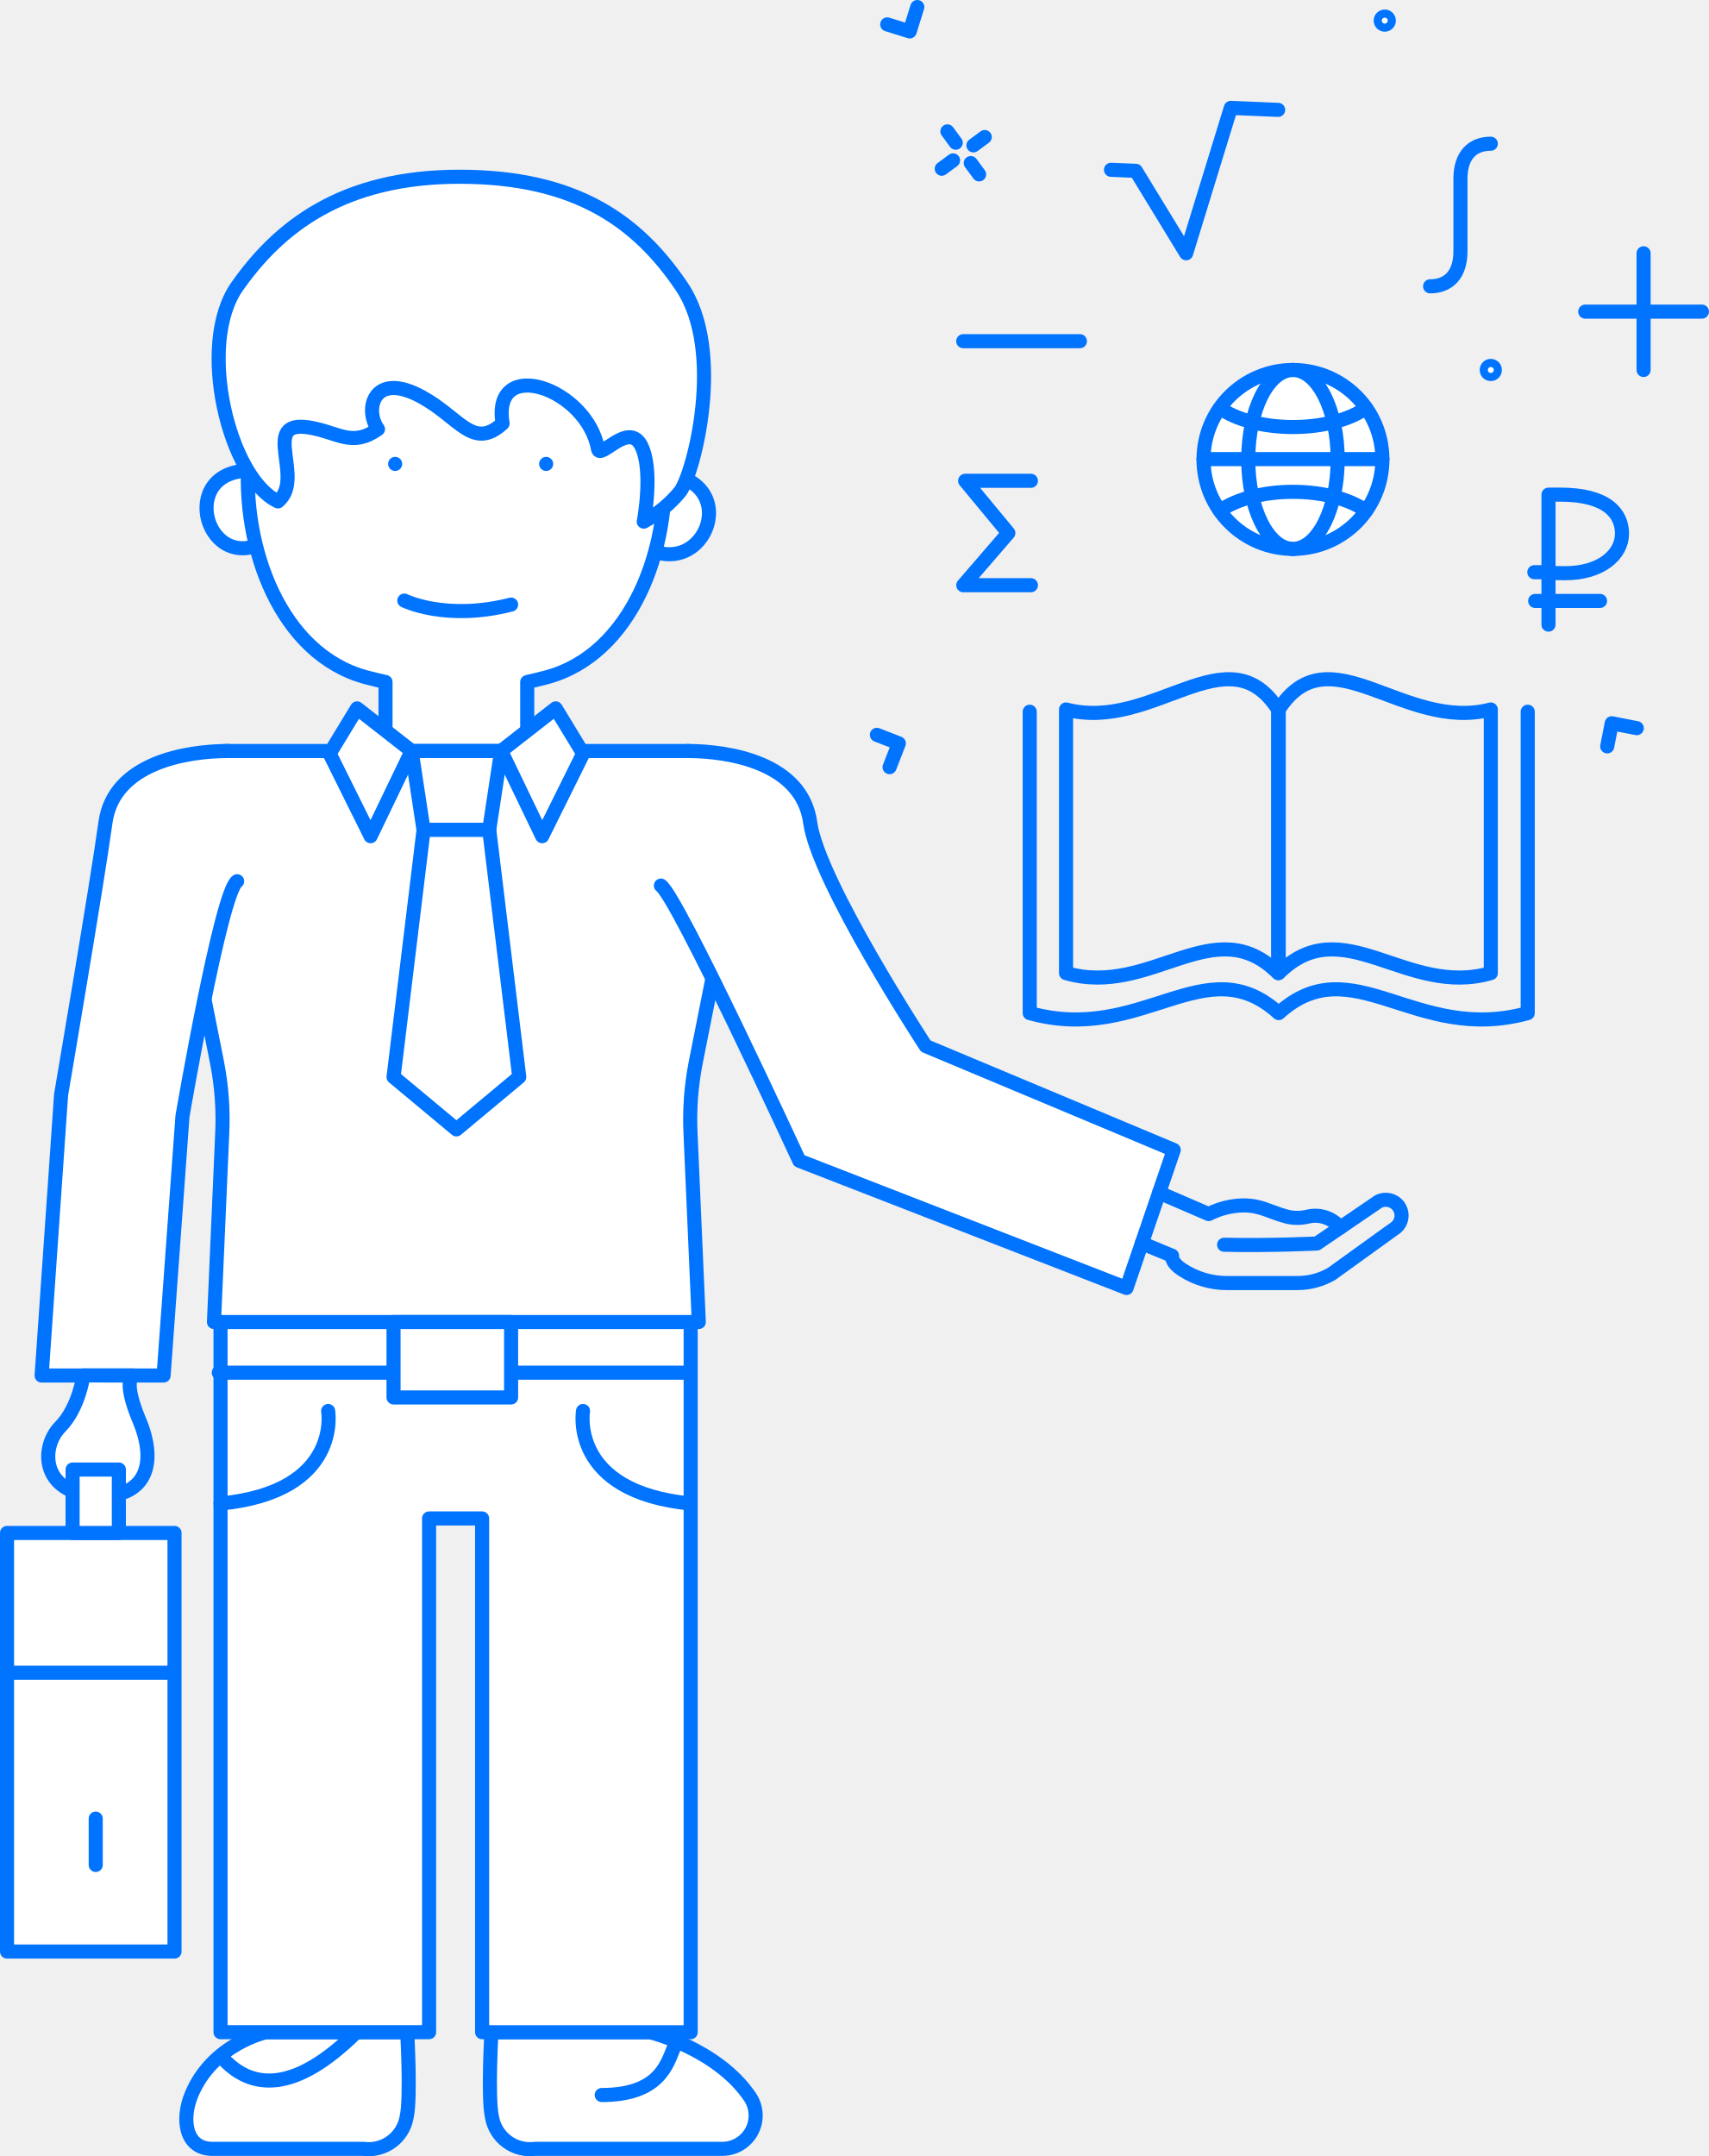
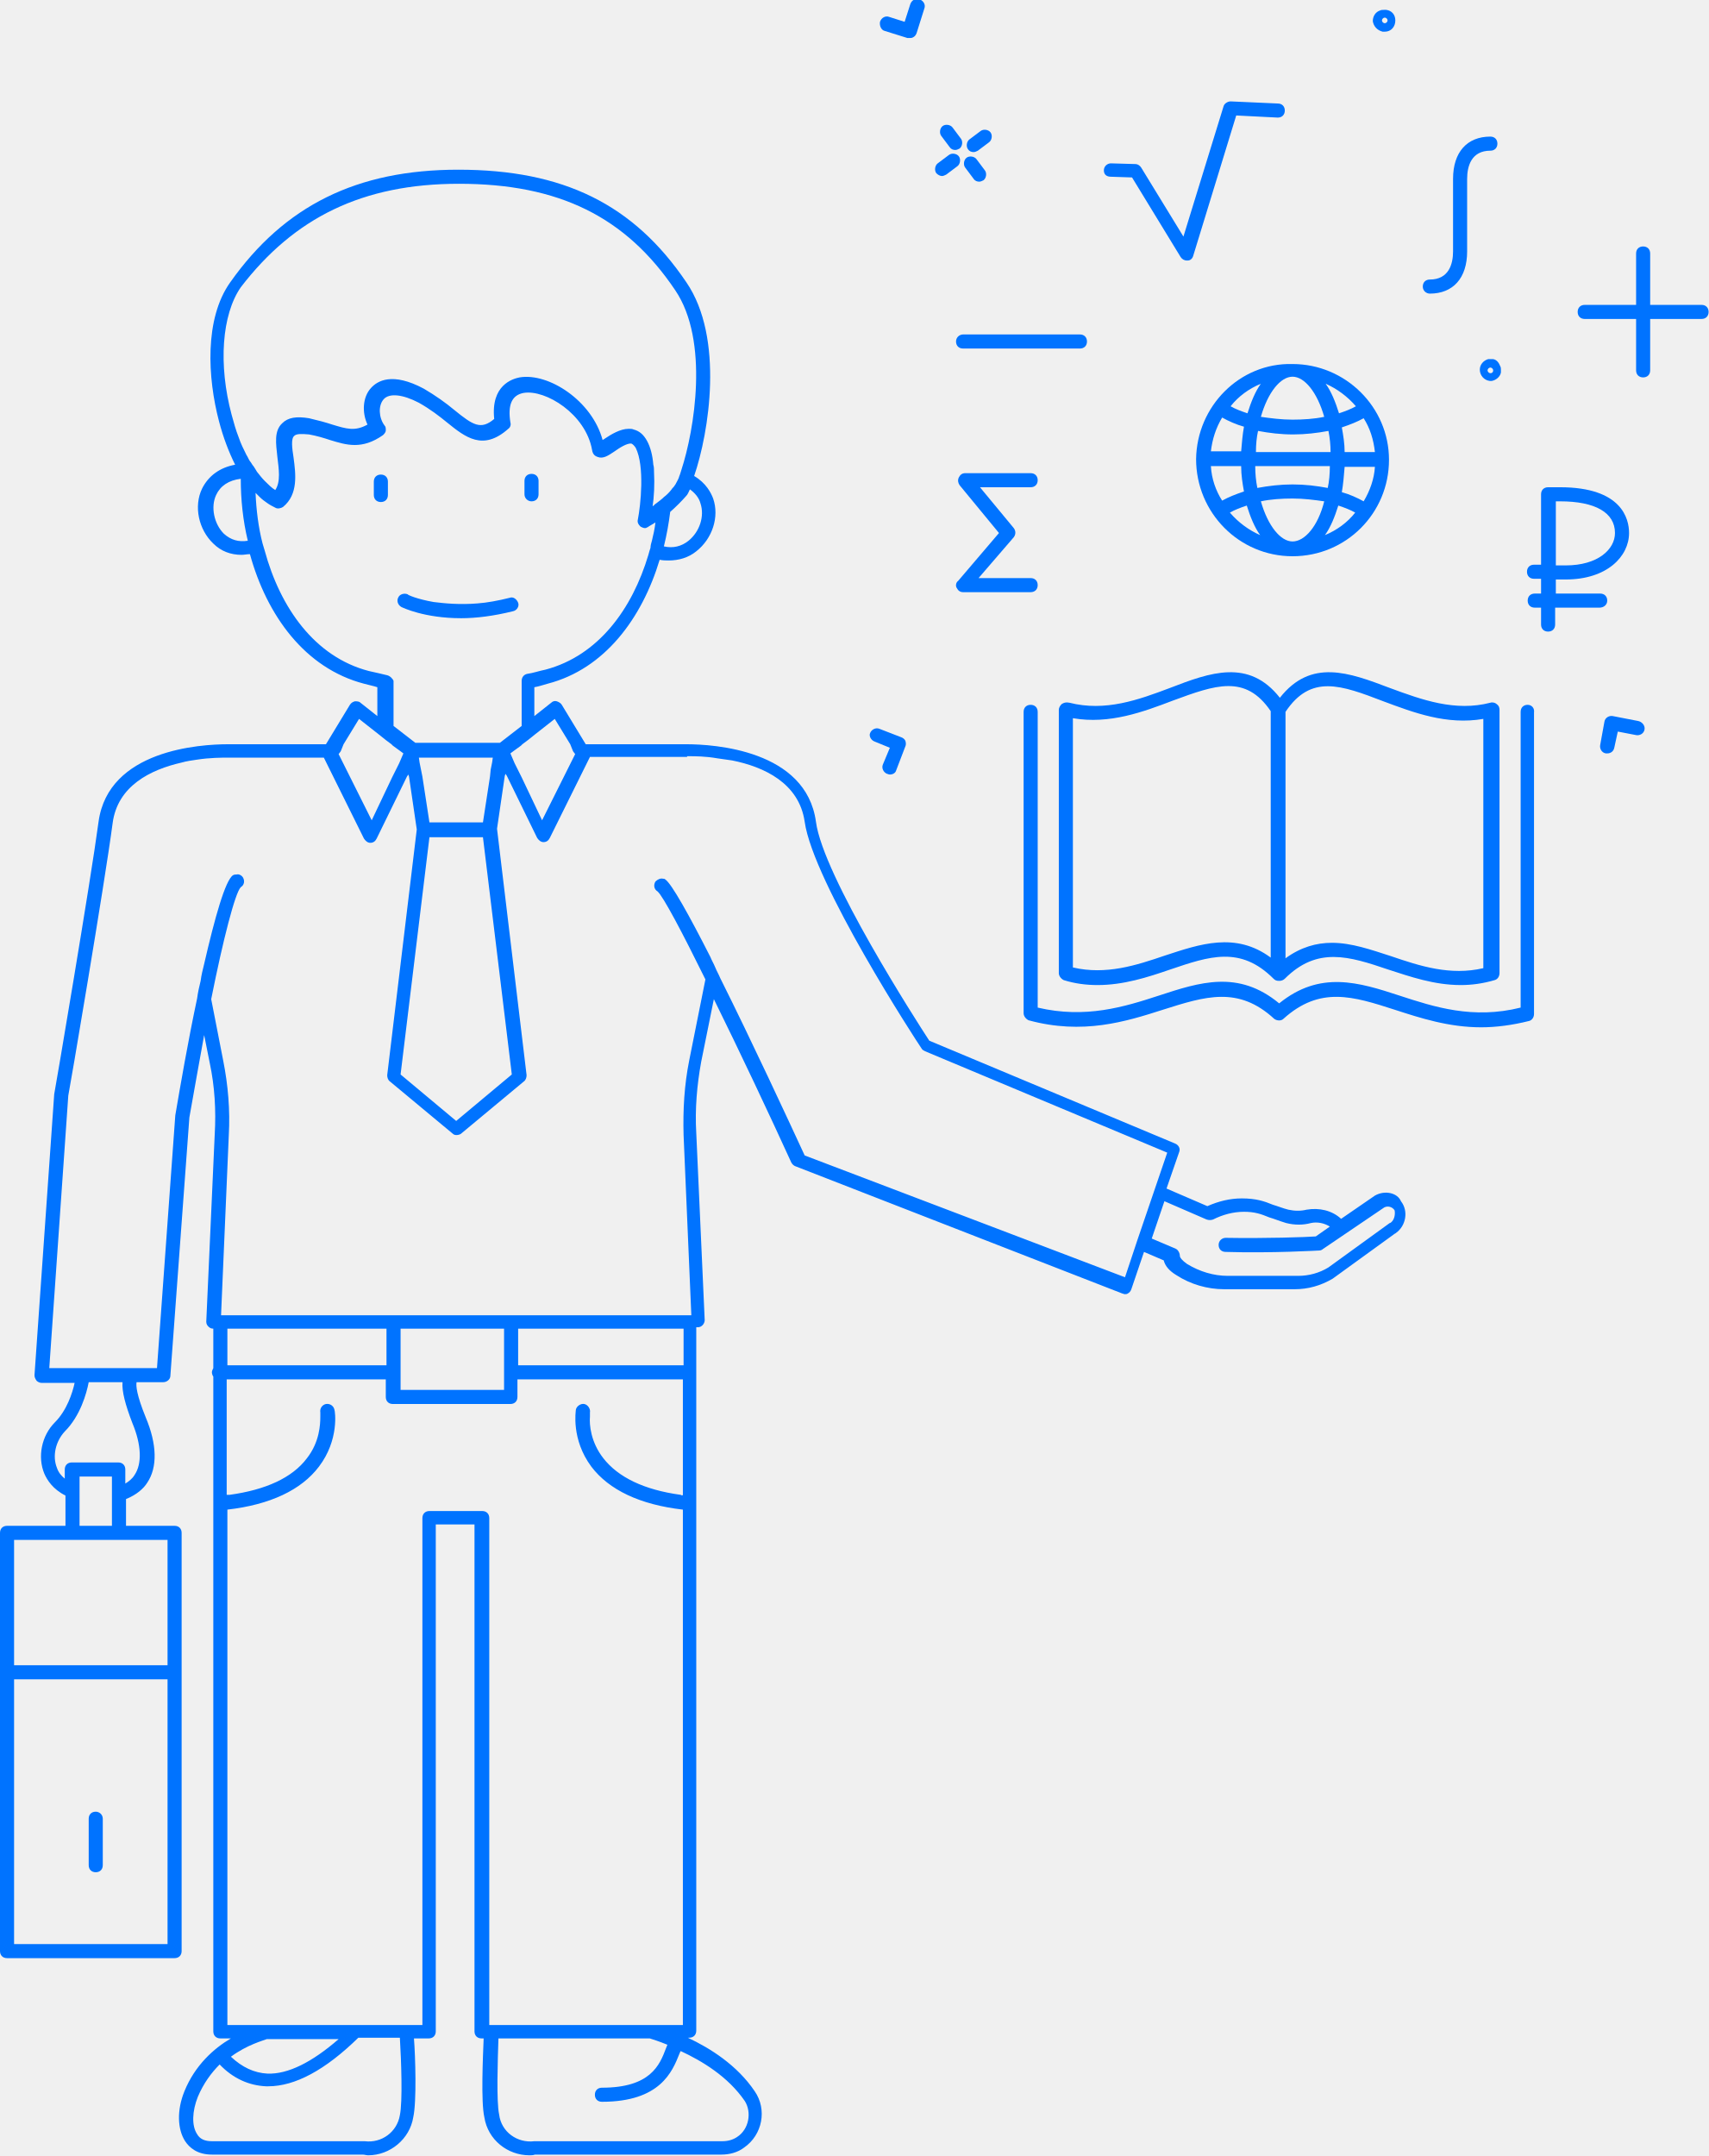
- <svg xmlns="http://www.w3.org/2000/svg" width="242.73" height="306.177" viewBox="0 0 242.73 306.177">
-   <g transform="translate(-1079 -12621)">
-     <g transform="translate(1105.462 12808.742)">
-       <g transform="translate(43.115 100.857)">
-         <path d="M4488.044,4333.3s9.519,2.341,14.157,9.165a4.732,4.732,0,0,1-3.9,7.394h-26.576a5.482,5.482,0,0,1-6.162-4.551c-.607-2.658-.071-12.006-.071-12.006Z" transform="translate(-4465.269 -4333.299)" fill="#fff" stroke="#0073ff" stroke-linecap="round" stroke-linejoin="round" stroke-width="2" />
-         <path d="M4490.344,4335.257c-.989,2.352-2.022,6.813-10.283,6.813" transform="translate(-4464.171 -4333.154)" fill="none" stroke="#0073ff" stroke-linecap="round" stroke-linejoin="round" stroke-width="2" />
-       </g>
-       <g transform="translate(0 100.857)">
-         <path d="M4436.449,4333.3s-7.633,1.646-10.606,8.916c-1.437,3.515-.823,7.643,2.973,7.643h21.454a5.481,5.481,0,0,0,6.161-4.551c.608-2.658.072-12.006.072-12.006Z" transform="translate(-4425.13 -4333.299)" fill="#fff" stroke="#0073ff" stroke-linecap="round" stroke-linejoin="round" stroke-width="2" />
-         <path d="M4429.754,4336.771c4.194,4.816,10.413,5.208,19.188-3.471" transform="translate(-4424.787 -4333.299)" fill="none" stroke="#0073ff" stroke-linecap="round" stroke-linejoin="round" stroke-width="2" />
-       </g>
-       <path d="M4429.654,4239.4v100.856h29.622V4267.3h7.534v72.961h29.621V4239.4Z" transform="translate(-4424.794 -4239.405)" fill="#fff" stroke="#0073ff" stroke-linecap="round" stroke-linejoin="round" stroke-width="2" />
-       <path d="M4444.94,4251.167s1.991,11.485-15.283,13.144" transform="translate(-4424.794 -4238.533)" fill="#fff" stroke="#0073ff" stroke-linecap="round" stroke-linejoin="round" stroke-width="2" />
-       <path d="M4477.593,4251.167s-1.992,11.485,15.282,13.144" transform="translate(-4421.245 -4238.533)" fill="#fff" stroke="#0073ff" stroke-linecap="round" stroke-linejoin="round" stroke-width="2" />
-     </g>
-     <g transform="translate(1274.107 12622.35)" fill="#fff" stroke="#0073ff" stroke-linecap="round" stroke-linejoin="round" stroke-width="2">
-       <circle cx="1.578" cy="1.578" r="1.578" stroke="none" />
-       <circle cx="1.578" cy="1.578" r="0.578" fill="none" />
-     </g>
-     <g transform="translate(1289.167 12671.963)" fill="#fff" stroke="#0073ff" stroke-linecap="round" stroke-linejoin="round" stroke-width="2">
-       <circle cx="1.578" cy="1.578" r="1.578" stroke="none" />
-       <circle cx="1.578" cy="1.578" r="0.578" fill="none" />
-     </g>
-     <g transform="translate(1212.763 12639.659)">
-       <g transform="translate(0.801)">
-         <line x2="1.184" y2="1.606" fill="#fff" stroke="#0073ff" stroke-linecap="round" stroke-linejoin="round" stroke-width="2" />
-         <line x2="1.184" y2="1.606" transform="translate(3.318 4.498)" stroke-width="2" stroke="#0073ff" stroke-linecap="round" stroke-linejoin="round" fill="#fff" />
-       </g>
-       <g transform="translate(0 0.801)">
-         <line y1="1.184" x2="1.606" transform="translate(0 3.317)" stroke-width="2" stroke="#0073ff" stroke-linecap="round" stroke-linejoin="round" fill="#fff" />
-         <line y1="1.184" x2="1.606" transform="translate(4.498)" stroke-width="2" stroke="#0073ff" stroke-linecap="round" stroke-linejoin="round" fill="#fff" />
-       </g>
-     </g>
-     <path d="M4522.083,4065.555l-1.078,3.46-3.193-.995" transform="translate(-3312.795 8556.445)" fill="none" stroke="#0073ff" stroke-linecap="round" stroke-linejoin="round" stroke-width="2" />
-     <path d="M4617.213,4160.94l-3.557-.694-.642,3.282" transform="translate(-3305.734 8563.467)" fill="none" stroke="#0073ff" stroke-linecap="round" stroke-linejoin="round" stroke-width="2" />
-     <path d="M4518.246,4166.365l1.316-3.376-3.117-1.215" transform="translate(-3312.896 8563.581)" fill="none" stroke="#0073ff" stroke-linecap="round" stroke-linejoin="round" stroke-width="2" />
-     <g transform="translate(1102.86 12646.103)">
-       <path d="M4487.067,4127.176c13.463,0,7.4,16.182-1.812,10.183C4486.671,4133.751,4486.291,4131.033,4487.067,4127.176Z" transform="translate(-4418.069 -4085.087)" fill="#fff" stroke="#0073ff" stroke-linecap="round" stroke-linejoin="round" stroke-width="2" />
-       <path d="M4435.192,4126.913c-11.775-1.2-7.908,14.595.679,10.168C4434.954,4133.8,4435.529,4130.355,4435.192,4126.913Z" transform="translate(-4422.33 -4085.111)" fill="#fff" stroke="#0073ff" stroke-linecap="round" stroke-linejoin="round" stroke-width="2" />
-       <path d="M4433.393,4126.736a17.692,17.692,0,0,1-.113-2c0-5.519,2.328-12.453,6.232-16.444a19.513,19.513,0,0,1,12.076-7.259,34.3,34.3,0,0,1,10.262-1.564c.345,0,.69.011,1.036.02.345-.009.691-.02,1.037-.02,3.616,0,7.07,1.815,10.261,2.815,5.093.889,9.11,2.3,12.076,6.008,3.905,3.991,6.232,10.925,6.232,16.444a17.579,17.579,0,0,1-.113,2c1.1,13.016-4.529,28.308-16.768,31.512-.972.252-1.834.465-2.661.646v12.494h-20.128v-12.494c-.826-.181-1.689-.395-2.661-.646C4437.923,4155.043,4432.292,4139.752,4433.393,4126.736Z" transform="translate(-4421.926 -4087.143)" fill="#fff" stroke="#0073ff" stroke-linecap="round" stroke-linejoin="round" stroke-width="2" />
-       <path d="M4452.746,4125.956v0Z" transform="translate(-4420.48 -4085.178)" fill="#fff" stroke="#0073ff" stroke-linecap="round" stroke-linejoin="round" stroke-width="2" />
-       <path d="M4472.712,4125.956v0Z" transform="translate(-4419 -4085.178)" fill="#fff" stroke="#0073ff" stroke-linecap="round" stroke-linejoin="round" stroke-width="2" />
-       <path d="M4453.959,4144.025s5.9,2.941,15.166.568" transform="translate(-4420.391 -4083.838)" fill="#fff" stroke="#0073ff" stroke-linecap="round" stroke-linejoin="round" stroke-width="2" />
-       <path d="M4495.166,4103.569c6.227,9.2,1.723,26.52-.188,29.1a17.464,17.464,0,0,1-5.19,4.3s1.417-7.384-.39-10.834-5.821,2.123-6.115.5c-1.559-8.605-15.146-13.282-13.546-3.607-4.219,3.822-6.081-.828-11.508-3.785-6.863-3.741-8.171,1.833-6.193,4.589-3.723,2.636-5.631.443-9.769-.234-7.11-1.164-.482,7.24-4.438,10.5-6.929-3.261-11.614-22.246-5.794-30.531,5.932-8.444,14.948-15.577,31.565-15.577S4488.938,4094.365,4495.166,4103.569Z" transform="translate(-4422.211 -4087.993)" fill="#fff" stroke="#0073ff" stroke-linecap="round" stroke-linejoin="round" stroke-width="2" />
-       <path d="M4431.261,4163.911h64.818a8.481,8.481,0,0,1,8.49,9.406c-.02.154-.041.292-.063.414l-6.822,34.322a41.91,41.91,0,0,0-.75,10.317L4498.1,4245h-68.861l1.167-26.632a41.958,41.958,0,0,0-.751-10.317l-6.822-34.322c-.022-.122-.044-.26-.062-.414A8.48,8.48,0,0,1,4431.261,4163.911Z" transform="translate(-4422.708 -4082.363)" fill="#fff" stroke="#0073ff" stroke-linecap="round" stroke-linejoin="round" stroke-width="2" />
-       <g transform="translate(22.955 75.499)">
-         <g transform="translate(9.079 6.049)">
-           <path d="M4456.618,4175.113h9.326l1.7-11.2H4454.92Z" transform="translate(-4452.354 -4163.911)" fill="#fff" stroke="#0073ff" stroke-linecap="round" stroke-linejoin="round" stroke-width="2" />
-           <path d="M4456.8,4174.34h9.326l4.264,35.093-8.927,7.442-8.927-7.442Z" transform="translate(-4452.531 -4163.138)" fill="#fff" stroke="#0073ff" stroke-linecap="round" stroke-linejoin="round" stroke-width="2" />
-         </g>
-         <path d="M4444.078,4164.691l5.823,11.734,5.823-12.1-7.744-6.049Z" transform="translate(-4444.078 -4158.279)" fill="#fff" stroke="#0073ff" stroke-linecap="round" stroke-linejoin="round" stroke-width="2" />
-         <path d="M4478.409,4164.691l-5.823,11.734-5.822-12.1,7.743-6.049Z" transform="translate(-4442.396 -4158.279)" fill="#fff" stroke="#0073ff" stroke-linecap="round" stroke-linejoin="round" stroke-width="2" />
-       </g>
-     </g>
-     <path d="M4491.652,4163.911c5.877,0,16.276,1.654,17.436,10.163,1.15,8.434,16.419,31.746,16.419,31.746l35.217,14.747-6.7,19.6-46.482-18.067s-17.371-37.628-19.658-39.075" transform="translate(-3315.014 8563.739)" fill="#fff" stroke="#0073ff" stroke-linecap="round" stroke-linejoin="round" stroke-width="2" />
-     <path d="M4432.5,4163.911c-5.877,0-16.275,1.654-17.436,10.163-1.15,8.434-6.3,38.648-6.3,38.648L4406,4252.6h17.322l2.683-36.828s5.478-31.919,7.765-33.366" transform="translate(-3321.087 8563.739)" fill="#fff" stroke="#0073ff" stroke-linecap="round" stroke-linejoin="round" stroke-width="2" />
-     <line x1="24.821" transform="translate(1151.595 12815.938)" stroke-width="2" stroke="#0073ff" stroke-linecap="round" stroke-linejoin="round" fill="#fff" />
-     <line x1="24.821" transform="translate(1110.074 12815.938)" stroke-width="2" stroke="#0073ff" stroke-linecap="round" stroke-linejoin="round" fill="#fff" />
-     <rect width="16.7" height="10.709" transform="translate(1151.595 12819.453) rotate(180)" stroke-width="2" stroke="#0073ff" stroke-linecap="round" stroke-linejoin="round" fill="#fff" />
-     <path d="M4418.942,4246.472s-1.581.525.877,6.393,1.119,10.724-5.439,10.724c-8.521,0-8.738-6.843-5.807-9.819,2.68-2.721,3.289-7.3,3.289-7.3Z" transform="translate(-3321.022 8569.862)" fill="#fff" stroke="#0073ff" stroke-linecap="round" stroke-linejoin="round" stroke-width="2" />
-     <rect width="23.786" height="59.446" transform="translate(1103.786 12898.143) rotate(180)" stroke-width="2" stroke="#0073ff" stroke-linecap="round" stroke-linejoin="round" fill="#fff" />
-     <rect width="6.57" height="9.006" transform="translate(1095.881 12838.697) rotate(180)" stroke-width="2" stroke="#0073ff" stroke-linecap="round" stroke-linejoin="round" fill="#fff" />
-     <line x1="22.86" transform="translate(1080 12858.547)" stroke-width="2" stroke="#0073ff" stroke-linecap="round" stroke-linejoin="round" fill="#fff" />
-     <line y2="6.583" transform="translate(1092.596 12879.264)" stroke-width="2" stroke="#0073ff" stroke-linecap="round" stroke-linejoin="round" fill="#fff" />
-     <g transform="translate(1241.182 12790.376)">
-       <path d="M4563.167,4229.628c6.625.152,13.184-.177,13.184-.177l8.718-5.944a2.24,2.24,0,0,1,2.87.654h0a2.238,2.238,0,0,1-.689,3.252l-8.819,6.356a9.65,9.65,0,0,1-4.837,1.3h-10.038a11.529,11.529,0,0,1-6.307-1.873c-1.9-1.242-1.372-2.113-1.5-2.015l-4.272-1.774" transform="translate(-4551.48 -4222.237)" fill="none" stroke="#0073ff" stroke-linecap="round" stroke-linejoin="round" stroke-width="2" />
-       <path d="M4579.5,4227.26l-.255-.265a4.547,4.547,0,0,0-4.278-1.309,6.4,6.4,0,0,1-3.064.019c-2.585-.693-3.589-1.593-6.232-1.593a11.262,11.262,0,0,0-4.87,1.229l-7.034-3.034" transform="translate(-4551.311 -4222.306)" fill="none" stroke="#0073ff" stroke-linecap="round" stroke-linejoin="round" stroke-width="2" />
-     </g>
-     <g transform="translate(1249.943 12673.541)">
-       <circle cx="12.702" cy="12.702" r="12.702" fill="#fff" stroke="#0073ff" stroke-linecap="round" stroke-linejoin="round" stroke-width="2" />
-       <path d="M4571.9,4138.941c-3.507,0-6.351-5.687-6.351-12.7s2.843-12.7,6.351-12.7" transform="translate(-4559.197 -4113.538)" fill="#fff" stroke="#0073ff" stroke-linecap="round" stroke-linejoin="round" stroke-width="2" />
-       <path d="M4571.46,4138.941c3.508,0,6.352-5.687,6.352-12.7s-2.843-12.7-6.352-12.7" transform="translate(-4558.759 -4113.538)" fill="#fff" stroke="#0073ff" stroke-linecap="round" stroke-linejoin="round" stroke-width="2" />
-       <g transform="translate(0 5.417)">
-         <path d="M4582.547,4132.328c-2.3-1.623-6.088-2.683-10.371-2.683s-8.069,1.059-10.37,2.682" transform="translate(-4559.475 -4117.759)" fill="none" stroke="#0073ff" stroke-linecap="round" stroke-linejoin="round" stroke-width="2" />
-         <path d="M4582.547,4118.58c-2.3,1.624-6.088,2.685-10.371,2.685s-8.069-1.061-10.37-2.683" transform="translate(-4559.475 -4118.58)" fill="none" stroke="#0073ff" stroke-linecap="round" stroke-linejoin="round" stroke-width="2" />
-         <line x1="25.404" transform="translate(0 7.239)" stroke-width="2" stroke="#0073ff" stroke-linecap="round" stroke-linejoin="round" fill="#fff" />
-       </g>
-     </g>
-     <g transform="translate(1304.16 12656.971)">
-       <line y2="16.571" transform="translate(8.285)" stroke-width="2" stroke="#0073ff" stroke-linecap="round" stroke-linejoin="round" fill="#fff" />
-       <line x2="16.571" transform="translate(0 8.285)" stroke-width="2" stroke="#0073ff" stroke-linecap="round" stroke-linejoin="round" fill="#fff" />
-     </g>
-     <g transform="translate(1215.814 12669.451)">
-       <line x2="16.571" fill="#fff" stroke="#0073ff" stroke-linecap="round" stroke-linejoin="round" stroke-width="2" />
-     </g>
-     <g transform="translate(1225.256 12717.458)">
-       <path d="M4571.58,4196.158c-9.095-9.094-18.053,3.5-30.122,0V4158.72c12.423,3.234,22.947-11.119,30.122,0Z" transform="translate(-4536.297 -4154.423)" fill="none" stroke="#0073ff" stroke-linecap="round" stroke-linejoin="round" stroke-width="2" />
-       <path d="M4569.579,4196.158c9.095-9.094,18.054,3.5,30.122,0V4158.72c-12.423,3.234-22.947-11.119-30.122,0Z" transform="translate(-4534.212 -4154.423)" fill="none" stroke="#0073ff" stroke-linecap="round" stroke-linejoin="round" stroke-width="2" />
-       <path d="M4536.654,4158.717v42.8c16.01,4.459,24.906-9.479,35.366,0,10.46-9.479,19.356,4.459,35.367,0v-42.8" transform="translate(-4536.654 -4154.104)" fill="none" stroke="#0073ff" stroke-linecap="round" stroke-linejoin="round" stroke-width="2" />
-     </g>
-     <g transform="translate(1296.928 12691.238)">
-       <g transform="translate(2.011)">
-         <path d="M4605.249,4141.1v-11.077c.506,0,1.314-.006,1.674-.006,6.6,0,8.767,2.652,8.767,5.541,0,2.987-3,5.614-8.024,5.614-.465,0-1.643,0-2.417-.072v7.376" transform="translate(-4605.249 -4130.012)" fill="none" stroke="#0073ff" stroke-linecap="round" stroke-linejoin="round" stroke-width="2" />
-       </g>
-       <path d="M4603.489,4144.072h9.211" transform="translate(-4603.369 -4128.97)" fill="none" stroke="#0073ff" stroke-linecap="round" stroke-linejoin="round" stroke-width="2" />
-       <path d="M4603.377,4140.269h1.892" transform="translate(-4603.377 -4129.251)" fill="none" stroke="#0073ff" stroke-linecap="round" stroke-linejoin="round" stroke-width="2" />
-     </g>
-     <g transform="translate(1236.798 12636.321)">
-       <path d="M4571.139,4079.169l-6.72-.283-6.343,20.648-7.146-11.708-3.53-.148" transform="translate(-4547.399 -4078.887)" fill="none" stroke="#0073ff" stroke-linecap="round" stroke-linejoin="round" stroke-width="2" />
-     </g>
-     <g transform="translate(1282.122 12641.408)">
-       <path d="M4589.593,4103.876c2.629,0,4.312-1.683,4.312-4.97v-10.314c0-3.287,1.682-4.969,4.312-4.969" transform="translate(-4589.593 -4083.623)" fill="none" stroke="#0073ff" stroke-linecap="round" stroke-linejoin="round" stroke-width="2" />
-     </g>
-     <g transform="translate(1215.814 12689.28)">
-       <path d="M4537.471,4128.19h-9.338l6.136,7.413-6.4,7.414h9.606" transform="translate(-4527.864 -4128.19)" fill="none" stroke="#0073ff" stroke-linecap="round" stroke-linejoin="round" stroke-width="2" />
-     </g>
-   </g>
+ <svg xmlns="http://www.w3.org/2000/svg" version="1.1" id="Layer_1" x="0px" y="0px" viewBox="0 0 242.7 306.2" style="enable-background:new 0 0 242.7 306.2;" xml:space="preserve">
+   <style type="text/css">
+ 	.st0{fill:#0073FF;}
+ </style>
+   <path class="st0" d="M196.4,4.5c0.1,0,0.2,0,0.3,0c0,0,0,0,0,0c0.9,0,1.5-0.7,1.5-1.6c0-0.8-0.5-1.4-1.3-1.5c-0.1,0-0.2,0-0.3,0  c-0.2,0-0.4,0-0.6,0.1c-0.6,0.2-1,0.8-1,1.5C195.1,3.7,195.6,4.3,196.4,4.5z M197.1,2.9c0,0.2-0.2,0.4-0.4,0.4  c-0.2,0-0.4-0.2-0.4-0.4s0.2-0.4,0.4-0.4C196.9,2.5,197.1,2.7,197.1,2.9z" />
+   <path class="st0" d="M211.7,51c-0.1,0-0.2,0-0.3,0c-0.7,0.2-1.2,0.8-1.2,1.5c0,0,0,0,0,0c0,0.8,0.6,1.5,1.4,1.6c0,0,0.1,0,0.1,0  c0.1,0,0.2,0,0.2,0c0.6-0.1,1.2-0.6,1.3-1.2c0-0.1,0-0.2,0-0.4c0-0.2,0-0.3-0.1-0.5c-0.2-0.5-0.5-0.9-1-1  C212.1,51,211.9,51,211.7,51z M211.7,53c-0.2,0-0.4-0.2-0.4-0.4s0.2-0.4,0.4-0.4s0.4,0.2,0.4,0.4S212,53,211.7,53z" />
+   <path class="st0" d="M134.9,20.9c0.2,0.3,0.5,0.4,0.8,0.4c0.2,0,0.4-0.1,0.6-0.2c0.4-0.3,0.5-1,0.2-1.4l-1.2-1.6  c-0.3-0.4-1-0.5-1.4-0.2s-0.5,1-0.2,1.4L134.9,20.9z" />
+   <path class="st0" d="M138.3,25.4c0.2,0.3,0.5,0.4,0.8,0.4c0.2,0,0.4-0.1,0.6-0.2c0.4-0.3,0.5-1,0.2-1.4l-1.2-1.6  c-0.3-0.4-1-0.5-1.4-0.2c-0.4,0.3-0.5,1-0.2,1.4L138.3,25.4z" />
+   <path class="st0" d="M133.8,25c0.2,0,0.4-0.1,0.6-0.2l1.6-1.2c0.4-0.3,0.5-1,0.2-1.4c-0.3-0.4-1-0.5-1.4-0.2l-1.6,1.2  c-0.4,0.3-0.5,1-0.2,1.4C133.2,24.8,133.5,25,133.8,25z" />
+   <path class="st0" d="M138.3,21.6c0.2,0,0.4-0.1,0.6-0.2l1.6-1.2c0.4-0.3,0.5-1,0.2-1.4c-0.3-0.4-1-0.5-1.4-0.2l-1.6,1.2  c-0.4,0.3-0.5,1-0.2,1.4C137.7,21.5,138,21.6,138.3,21.6z" />
+   <path class="st0" d="M125.7,4.4l3.2,1c0.1,0,0.2,0,0.3,0c0.2,0,0.3,0,0.5-0.1c0.2-0.1,0.4-0.3,0.5-0.6l1.1-3.5  c0.2-0.5-0.1-1.1-0.7-1.3c-0.5-0.2-1.1,0.1-1.3,0.7l-0.8,2.5l-2.2-0.7c-0.5-0.2-1.1,0.1-1.3,0.7C124.9,3.7,125.2,4.3,125.7,4.4z" />
+   <path class="st0" d="M232.7,102.4l-3.6-0.7c-0.5-0.1-1.1,0.2-1.2,0.8l-0.6,3.3c-0.1,0.5,0.2,1.1,0.8,1.2c0.1,0,0.1,0,0.2,0  c0.5,0,0.9-0.3,1-0.8l0.5-2.3l2.6,0.5c0.5,0.1,1.1-0.2,1.2-0.8S233.2,102.5,232.7,102.4z" />
+   <path class="st0" d="M124.2,105.3l2.2,0.9l-1,2.4c-0.2,0.5,0.1,1.1,0.6,1.3c0.1,0,0.2,0.1,0.4,0.1c0.4,0,0.8-0.2,0.9-0.6l1.3-3.4  c0.1-0.2,0.1-0.5,0-0.8c-0.1-0.2-0.3-0.4-0.6-0.5l-3.1-1.2c-0.5-0.2-1.1,0.1-1.3,0.6C123.4,104.5,123.7,105.1,124.2,105.3z" />
+   <path class="st0" d="M57,86.2c0.2,0.1,3.3,1.6,8.5,1.6c2.1,0,4.6-0.3,7.4-1c0.5-0.1,0.9-0.7,0.7-1.2s-0.7-0.9-1.2-0.7  c-1.6,0.4-3.2,0.7-4.6,0.8c-2.5,0.2-4.6,0-6.2-0.2c-2.3-0.4-3.7-1-3.7-1.1c-0.5-0.2-1.1,0-1.3,0.4C56.3,85.3,56.5,85.9,57,86.2z" />
+   <path class="st0" d="M13.6,257.3c-0.6,0-1,0.4-1,1v6.6c0,0.6,0.4,1,1,1s1-0.4,1-1v-6.6C14.6,257.7,14.1,257.3,13.6,257.3z" />
+   <path class="st0" d="M195.3,169.8C195.3,169.8,195.2,169.8,195.3,169.8l-4.8,3.3c-1.3-1.2-3.1-1.6-4.9-1.3c-0.8,0.2-1.7,0.2-2.6,0  c-0.8-0.2-1.5-0.5-2.2-0.7c-1.2-0.5-2.4-0.9-4.4-0.9c0,0,0,0,0,0c-1.7,0-3.3,0.4-4.9,1.1l-5.8-2.5l1.8-5.2c0.2-0.5-0.1-1-0.6-1.2  l-34.9-14.6c-1.7-2.6-15.1-23.4-16.1-31.1c-1.4-10.2-14.5-11-18.4-11c0,0-0.1,0-0.1,0c-0.1,0-0.2,0-0.3,0H83.2l-3.4-5.6  c-0.1-0.2-0.4-0.4-0.7-0.5c-0.3-0.1-0.6,0-0.8,0.2l-2.4,1.9v-4.1c0.6-0.1,1.2-0.3,1.9-0.5c8.1-2.1,13.4-9.3,15.9-17.6  c0.5,0.1,0.9,0.1,1.3,0.1c1.4,0,2.8-0.4,3.9-1.3c2.3-1.8,3.3-4.9,2.4-7.5c-0.3-0.8-1-2.2-2.7-3.2c2.1-6.1,4.3-19.6-1.1-27.5  c-7.5-11.1-17.5-16-32.4-16c-14.4,0-24.7,5.1-32.4,16c-3.7,5.2-3.2,13.6-1.6,19.7c0.6,2.3,1.4,4.4,2.3,6.2c-2.2,0.4-3.8,1.6-4.7,3.4  c-1.2,2.5-0.5,5.8,1.6,7.8c1.1,1.1,2.5,1.6,4,1.6c0.4,0,0.8-0.1,1.2-0.1c2.4,8.7,7.8,16.2,16.2,18.4c0.7,0.2,1.3,0.3,1.9,0.5v4.1  l-2.4-1.9c-0.2-0.2-0.5-0.2-0.8-0.2c-0.3,0.1-0.5,0.2-0.7,0.5l-3.4,5.6H32.4c0,0,0,0,0,0c-4,0-17,0.8-18.4,11  c-1.1,8.3-6.2,38.3-6.3,38.7l-2.8,39.9c0,0.3,0.1,0.5,0.3,0.8c0.2,0.2,0.5,0.3,0.7,0.3h4.7c-0.3,1.4-1.1,3.9-2.8,5.6  c-1.9,1.9-2.5,4.9-1.5,7.3c0.4,0.9,1.2,2.2,3,3.1v4.3H1c-0.6,0-1,0.4-1,1v19.8v39.6c0,0.6,0.4,1,1,1h23.8c0.6,0,1-0.4,1-1v-59.4  c0-0.6-0.4-1-1-1h-6.9v-3.8c1.5-0.6,2.5-1.5,3-2.3c1.5-2.2,1.4-5.5-0.2-9.3c-1.3-3.2-1.4-4.5-1.3-5h3.8c0.5,0,1-0.4,1-0.9l2.7-36.7  c0.7-3.9,1.4-7.9,2.1-11.7l0.8,4c0.7,3.3,0.9,6.7,0.7,10.1l-1.2,26.6c0,0.3,0.1,0.5,0.3,0.7c0.2,0.2,0.4,0.3,0.7,0.3v5.6  c-0.1,0.2-0.2,0.4-0.2,0.6s0.1,0.5,0.2,0.6v93c0,0.6,0.4,1,1,1h1.5c-2.4,1.4-5.1,3.8-6.6,7.5c-1.1,2.7-1,5.4,0.1,7.1  c0.6,0.9,1.7,1.9,3.8,1.9h21.4c0.3,0,0.5,0.1,0.8,0.1c3.1,0,5.9-2.3,6.4-5.4c0.5-2.2,0.3-8.7,0.1-11.2h2.1c0.6,0,1-0.4,1-1v-72h5.5  v72c0,0.6,0.4,1,1,1h0.3c-0.1,2.6-0.4,9,0.1,11.2c0.5,3.2,3.3,5.4,6.4,5.4c0.3,0,0.5,0,0.8-0.1h26.5c1.1,0,2.3-0.3,3.2-1  c2.6-1.8,3.3-5.4,1.5-8c-2.5-3.7-6.3-6.1-9.5-7.6h0.2c0.6,0,1-0.4,1-1v-99.9h0.2c0.3,0,0.5-0.1,0.7-0.3c0.2-0.2,0.3-0.5,0.3-0.7  l-1.2-26.6c-0.2-3.4,0.1-6.8,0.7-10.1l1.8-8.9c3.7,7.5,7.9,16.4,11,23.2c0.1,0.2,0.3,0.4,0.5,0.5l46.5,18.1c0.1,0,0.2,0.1,0.4,0.1  c0.1,0,0.3,0,0.4-0.1c0.2-0.1,0.4-0.3,0.5-0.6l1.8-5.3l2.8,1.2c0.2,0.8,0.8,1.5,1.8,2.1c2,1.3,4.4,2,6.8,2c0,0,0,0,0,0h10  c1.9,0,3.7-0.5,5.4-1.5l8.7-6.3c0.1-0.1,0.2-0.1,0.3-0.2c1.4-1,1.8-3.1,0.7-4.5C198.5,169.4,196.7,169,195.3,169.8z M114.3,164.1  c-2.4-5.2-7.5-16.2-12-25.2c-0.2-0.5-0.5-1-0.7-1.5c-0.2-0.5-0.5-1-0.7-1.5c-3-5.9-5.5-10.4-6.4-11c-0.1-0.1-0.2-0.1-0.3-0.1  c-0.4-0.1-0.8,0.1-1.1,0.4c-0.3,0.5-0.2,1.1,0.3,1.4c0.8,0.7,3.5,5.8,6.8,12.5l-2.3,11.5c-0.7,3.5-0.9,7-0.8,10.6l1.1,25.6h-0.1  H31.4l0,0l1.1-25.6c0.2-3.5-0.1-7.1-0.8-10.6l-1.7-8.7c1.7-8.5,3.4-15.1,4.2-15.9c0.5-0.3,0.6-0.9,0.3-1.4c-0.2-0.3-0.6-0.5-0.9-0.4  c-0.2,0-0.3,0-0.5,0.1c-1.1,0.7-2.6,6.1-4.1,12.6c-0.2,0.8-0.4,1.6-0.5,2.4c-0.2,0.8-0.4,1.7-0.5,2.5c-1.3,6.1-2.4,12.5-3.1,16.6  l-2.6,35.9h-3.4c0,0,0,0,0,0l-7.1,0c0,0,0,0,0,0c0,0,0,0,0,0H7l2.7-38.7c0.1-0.3,5.2-30.3,6.3-38.7c0.7-5.3,5.4-7.6,9.8-8.6  c0.7-0.2,1.4-0.3,2.1-0.4c1.9-0.3,3.6-0.3,4.6-0.3c0,0,0,0,0.1,0l0,0H46l5.7,11.5c0.2,0.3,0.5,0.6,0.9,0.6c0,0,0,0,0,0  c0.4,0,0.7-0.2,0.9-0.6l4.3-8.8L58,110l0.1,0.3l1.1,7.5l-4.2,34.9c0,0.3,0.1,0.7,0.4,0.9l8.9,7.4c0.2,0.2,0.4,0.2,0.6,0.2  s0.5-0.1,0.6-0.2l8.9-7.4c0.3-0.2,0.4-0.6,0.4-0.9l-4.2-35l1.1-7.5l0.1-0.3l0.2,0.3l4.3,8.8c0.2,0.3,0.5,0.6,0.9,0.6c0,0,0,0,0,0  c0.4,0,0.7-0.2,0.9-0.6l5.7-11.5h13.6c0.1,0,0.1,0,0.2,0l0-0.1c0.1,0,0.1,0,0.2,0c0.9,0,2.4,0,4.1,0.3c0.7,0.1,1.4,0.2,2.1,0.3  c4.5,0.9,9.5,3.2,10.3,8.7c1.2,8.6,15.9,31.2,16.6,32.2c0.1,0.2,0.3,0.3,0.5,0.4l34.4,14.4l-4.2,12.3c0,0,0,0,0,0c0,0,0,0,0,0  l-1.8,5.4L114.3,164.1z M96.7,212.3c-5.2-0.7-8.9-2.5-11-5.2c-1.8-2.3-2-4.8-1.9-5.9c0-0.4,0-0.6,0-0.6c0.1-0.5-0.3-1.1-0.8-1.2  c-0.5-0.1-1.1,0.3-1.2,0.8c0,0.2-0.7,4.2,2.2,8.1c2.5,3.3,6.9,5.4,13,6.1v73.2H69.5v-72c0-0.6-0.4-1-1-1h-7.5c-0.6,0-1,0.4-1,1v72  H32.3v-73.2c6.1-0.7,10.5-2.8,13-6.1c2.9-3.8,2.3-7.9,2.2-8.1c-0.1-0.5-0.6-0.9-1.2-0.8c-0.5,0.1-0.9,0.6-0.8,1.2c0,0,0,0.2,0,0.6  c0,1.1-0.1,3.6-1.9,5.9c-2.1,2.8-5.9,4.5-11,5.2c-0.1,0-0.3,0-0.4,0v-16.4h22.6v2.5c0,0.6,0.4,1,1,1h16.7c0.6,0,1-0.4,1-1v-2.5h23.5  v16.4C97,212.4,96.8,212.4,96.7,212.3z M104.7,303.5c-0.6,0.4-1.3,0.6-2.1,0.6H76c0,0-0.1,0-0.1,0c-2.4,0.3-4.7-1.3-5-3.8  c-0.4-1.8-0.2-7.7-0.1-10.8l21.5,0c0.3,0.1,1.3,0.4,2.5,0.9c-0.1,0.2-0.1,0.3-0.2,0.5c-0.9,2.4-2.2,5.6-9.1,5.6c-0.6,0-1,0.4-1,1  s0.4,1,1,1c8.3,0,10-4.3,11-6.8c0.1-0.2,0.1-0.3,0.2-0.4c3,1.4,6.7,3.6,9.1,7.1C106.8,300,106.4,302.4,104.7,303.5z M56.8,300.4  c-0.4,2.4-2.6,4-5,3.7c0,0-0.1,0-0.1,0H30.1c-1,0-1.7-0.3-2.1-1c-0.8-1.2-0.7-3.3,0.1-5.3c0.8-1.9,1.9-3.4,3.1-4.6  c1.9,2,4.2,3,6.6,3.1c0.1,0,0.2,0,0.3,0c3.8,0,8.1-2.3,12.8-6.9l5.9,0C57,292.7,57.2,298.5,56.8,300.4z M48.1,289.6  c-3.8,3.3-7.2,5-10.1,4.9c-1.9-0.1-3.6-0.9-5.2-2.4c2.3-1.7,4.6-2.3,5.1-2.5L48.1,289.6z M32.3,188.7h22.6v5.2H32.3V188.7z   M56.9,194.9v-6.2h14.7v6.2v2.5H56.9V194.9z M97.1,193.9H73.6v-5.2h23.5V193.9z M17.4,196.3c-0.1,1.3,0.4,3.2,1.4,5.8  c1.3,3.1,1.4,5.8,0.3,7.4c-0.3,0.5-0.8,0.9-1.3,1.2v-2c0-0.6-0.4-1-1-1h-6.6c-0.6,0-1,0.4-1,1v1.3c-0.5-0.4-0.9-0.9-1.1-1.5  c-0.7-1.7-0.2-3.8,1.1-5.2c2.2-2.2,3.1-5.4,3.4-7c0,0,0,0,0,0L17.4,196.3C17.4,196.3,17.4,196.3,17.4,196.3z M15.9,213.4v3.3h-4.6  v-3.6v-1v-1v-1.4h4.6v1.7v1V213.4z M2,238.5h21.8v37.6H2V238.5z M23.8,236.5H2v-17.8h8.3h6.6h6.9V236.5z M48.8,105.7l2.2-3.6  l2.8,2.2l1,0.8l0.8,0.6l0.2,0.2l1.1,0.8l0.4,0.3l-0.3,0.7l-0.3,0.7l-0.5,1l-0.5,1l-2.9,6.1l-4.4-8.8l-0.3-0.6l0.3-0.4L48.8,105.7z   M55,95.9c-0.8-0.2-1.7-0.4-2.6-0.6c-7.7-2-12.6-9-14.8-17.1c-0.1-0.3-0.2-0.7-0.3-1c-0.6-2.3-0.9-4.8-1-7.2  c0.2,0.2,0.4,0.4,0.6,0.6c0.3,0.3,0.7,0.6,1,0.8c0.4,0.3,0.8,0.5,1.2,0.7c0.3,0.2,0.8,0.1,1.1-0.1c2.2-1.8,1.8-4.7,1.5-7  c-0.2-1.3-0.4-2.7,0.1-3.1c0.3-0.3,1-0.3,2.1-0.2c1.1,0.2,2.1,0.5,3,0.8c2.3,0.7,4.5,1.4,7.5-0.7c0.2-0.2,0.4-0.4,0.4-0.7  c0-0.3,0-0.5-0.2-0.7c-0.8-1.1-0.9-2.8-0.1-3.7c0.8-0.9,2.7-0.7,5,0.5c1.6,0.9,2.9,1.9,4,2.8c2.6,2.1,5.1,4.1,8.7,0.9  c0.3-0.2,0.4-0.6,0.3-0.9c-0.4-2.5,0.2-3.9,1.9-4.2c3.1-0.5,8.8,3,9.7,8.1c0.1,0.7,0.5,0.9,0.8,1c0.8,0.3,1.5-0.2,2.4-0.8  c0.7-0.5,1.8-1.2,2.4-1.1c0.2,0.1,0.4,0.3,0.6,0.6c1.3,2.6,0.7,8.2,0.3,10.2c-0.1,0.4,0.1,0.7,0.3,0.9c0,0,0,0,0.1,0.1  c0.2,0.1,0.4,0.2,0.6,0.2c0.1,0,0.2,0,0.3-0.1c0.1,0,0.1,0,0.2-0.1c0.3-0.2,0.7-0.4,1-0.6c0,0,0,0,0,0c-0.1,0.9-0.3,1.8-0.5,2.6  c-0.1,0.3-0.2,0.7-0.2,1c-0.1,0.3-0.2,0.6-0.3,1c-2.3,7.7-7.1,14.3-14.6,16.3c-1,0.2-1.8,0.5-2.6,0.6c-0.5,0.1-0.8,0.5-0.8,1v6.4  l-3.1,2.4h-12l-3.1-2.4v-6.4C55.8,96.4,55.4,96,55,95.9z M31.8,75.8c-1.4-1.4-1.9-3.8-1.1-5.5c0.6-1.3,1.8-2.1,3.5-2.3  c0,2.9,0.3,5.9,1,8.8C33.9,77,32.8,76.7,31.8,75.8z M65.2,26.1c14.2,0,23.7,4.7,30.7,15.1c4.9,7.2,2.7,20,0.9,25.5  c-0.1,0.3-0.2,0.7-0.3,0.9c-0.1,0.4-0.3,0.7-0.4,0.9c-0.1,0.2-0.2,0.4-0.3,0.5c-0.1,0.2-0.3,0.3-0.4,0.5c-0.3,0.4-0.7,0.8-1.1,1.1  c-0.3,0.3-0.7,0.6-1.1,0.9c0,0,0,0,0,0c-0.2,0.1-0.3,0.3-0.5,0.4c0.2-1.3,0.3-3.1,0.2-4.9c0-0.3,0-0.7-0.1-1  c-0.1-1.3-0.4-2.5-0.9-3.4c-0.5-0.9-1.1-1.4-1.9-1.6c-0.2-0.1-0.4-0.1-0.7-0.1c-1.2,0-2.5,0.8-3.4,1.4c-0.1,0.1-0.2,0.1-0.3,0.2  c-1.5-5.6-7.7-9.6-11.8-8.9c-1,0.2-4.1,1.1-3.6,5.9c-1.9,1.6-3,0.9-5.7-1.3c-1.2-1-2.6-2-4.3-3c-4.5-2.4-6.6-1.1-7.5-0.1  c-1.2,1.3-1.3,3.5-0.5,5.2c-1.8,1-3,0.6-5,0c-0.9-0.3-2-0.6-3.3-0.9c-1.8-0.3-3-0.1-3.8,0.7c-1.2,1.1-0.9,2.9-0.7,4.8  c0.2,1.7,0.5,3.5-0.3,4.7c-0.5-0.3-1-0.8-1.5-1.3c-0.4-0.4-0.7-0.8-1.1-1.3c-0.1-0.2-0.2-0.3-0.3-0.5c-0.1-0.1-0.1-0.2-0.2-0.3  c-0.2-0.2-0.3-0.5-0.5-0.7c-0.2-0.3-0.3-0.6-0.5-0.9c-0.4-0.8-0.8-1.6-1.1-2.5c-0.4-1-0.7-2.1-1-3.2c-1.9-7.1-1.4-14.2,1.3-18.1  C41.8,30.9,51.5,26.1,65.2,26.1z M97.8,76.8c-1,0.8-2.2,1.1-3.5,0.8c0.4-1.6,0.7-3.3,0.9-4.9c0.8-0.7,1.6-1.5,2.3-2.3  c0.2-0.2,0.3-0.5,0.5-0.9c0.7,0.5,1.3,1.2,1.5,2C100.1,73.3,99.4,75.5,97.8,76.8z M81.4,106.7l0.3,0.4l-0.3,0.6l-4.4,8.8l-2.9-6.1  l-0.5-1l-0.5-1l-0.3-0.7l-0.3-0.7l0.4-0.3l1.1-0.8l0.2-0.2l0.8-0.6l1-0.8l2.8-2.2l2.2,3.6L81.4,106.7z M69.6,110.3l-1,6.5H61l-1-6.5  l-0.2-1l-0.2-1l-0.1-0.7H70l-0.1,0.7l-0.2,1L69.6,110.3z M61,118.9h7.6l4.1,33.7l-7.9,6.6l-7.9-6.6L61,118.9z M197.6,173.6  c0,0-0.1,0.1-0.2,0.1l-8.7,6.3c-1.3,0.8-2.8,1.2-4.3,1.2h-10c0,0,0,0,0,0c-2,0-4-0.6-5.8-1.7c-0.7-0.5-1-0.9-1-1.1  c0-0.4-0.2-0.8-0.5-1c-0.1,0-0.1-0.1-0.2-0.1l-3.3-1.4l1.8-5.3l6,2.6c0.3,0.1,0.6,0.1,0.9,0c1.4-0.7,2.9-1.1,4.4-1.1  c1.5,0,2.4,0.3,3.6,0.8c0.7,0.2,1.4,0.5,2.4,0.8c1.2,0.3,2.4,0.3,3.5,0c0.9-0.2,1.9,0,2.7,0.5l-2,1.4c-1.3,0.1-7.1,0.3-12.8,0.2  c0,0,0,0,0,0c-0.5,0-1,0.4-1,1c0,0.6,0.4,1,1,1c6.6,0.2,13.2-0.2,13.3-0.2c0.2,0,0.4-0.1,0.5-0.2l8.7-5.9c0.5-0.3,1.2-0.1,1.5,0.4  C198.2,172.4,198.1,173.2,197.6,173.6z" />
+   <path class="st0" d="M169.9,65.2C169.9,65.2,169.9,65.2,169.9,65.2C169.9,65.2,169.9,65.2,169.9,65.2  C169.9,65.2,169.9,65.2,169.9,65.2c0,7.6,6.1,13.8,13.7,13.8c7.6,0,13.7-6.1,13.7-13.7c0,0,0,0,0,0c0,0,0,0,0,0c0,0,0,0,0,0  c0-7.5-6.2-13.6-13.7-13.6C176.1,51.5,170,57.7,169.9,65.2z M179.1,54.5c-0.8,1.1-1.4,2.6-1.9,4.2c-0.9-0.3-1.7-0.6-2.4-1  C175.9,56.3,177.4,55.2,179.1,54.5z M192.6,57.7c-0.7,0.4-1.5,0.7-2.4,1c-0.5-1.6-1.1-3.1-1.9-4.2C189.9,55.2,191.4,56.3,192.6,57.7  z M195.3,64.2H191c0-1.2-0.2-2.4-0.4-3.5c1.2-0.4,2.2-0.8,3.1-1.3C194.6,60.8,195.1,62.4,195.3,64.2z M193.7,71.2  c-0.9-0.5-2-1-3.1-1.3c0.2-1.1,0.3-2.4,0.4-3.6h4.3C195.2,68,194.6,69.7,193.7,71.2z M188.2,76c0.8-1.1,1.4-2.6,1.9-4.2  c0.9,0.3,1.7,0.6,2.4,1C191.4,74.2,189.9,75.3,188.2,76z M174.7,72.8c0.7-0.4,1.5-0.7,2.4-1c0.5,1.6,1.1,3.1,1.9,4.2  C177.4,75.3,175.9,74.2,174.7,72.8z M172,66.2h4.3c0,1.3,0.2,2.5,0.4,3.6c-1.2,0.4-2.2,0.8-3.1,1.3C172.7,69.7,172.1,68,172,66.2z   M173.6,59.3c0.9,0.5,2,1,3.1,1.3c-0.2,1.1-0.3,2.3-0.4,3.5H172C172.2,62.4,172.7,60.8,173.6,59.3z M183.6,53.5L183.6,53.5  C183.6,53.5,183.6,53.5,183.6,53.5C183.6,53.5,183.6,53.5,183.6,53.5C183.6,53.5,183.6,53.5,183.6,53.5c1.7,0,3.5,2.2,4.5,5.7  c-1.4,0.3-3,0.4-4.5,0.4c0,0,0,0,0,0c0,0,0,0,0,0c-1.6,0-3.1-0.2-4.5-0.4C180.1,55.7,181.9,53.5,183.6,53.5z M183.6,76.9  C183.6,76.9,183.6,76.9,183.6,76.9C183.6,76.9,183.6,76.9,183.6,76.9C183.6,76.9,183.6,76.9,183.6,76.9L183.6,76.9  c-1.7,0-3.5-2.2-4.5-5.7c1.4-0.3,3-0.4,4.5-0.4c0,0,0,0,0,0c0,0,0,0,0,0c1.6,0,3.1,0.2,4.5,0.4C187.2,74.8,185.3,76.9,183.6,76.9z   M178.7,61.2c1.6,0.3,3.2,0.5,5,0.5c0,0,0,0,0,0c0,0,0,0,0,0c1.7,0,3.4-0.2,5-0.5c0.2,1,0.3,2,0.3,3h-5.3h0h-5.3  C178.4,63.1,178.5,62.1,178.7,61.2z M188.6,69.3c-1.6-0.3-3.2-0.5-5-0.5c0,0,0,0,0,0c0,0,0,0,0,0c-1.7,0-3.4,0.2-5,0.5  c-0.2-1-0.3-2-0.3-3.1h5.3h0h5.3C188.9,67.3,188.8,68.4,188.6,69.3z" />
+   <path class="st0" d="M241.7,43.3h-7.3V36c0-0.6-0.4-1-1-1s-1,0.4-1,1v7.3h-7.3c-0.6,0-1,0.4-1,1s0.4,1,1,1h7.3v7.3c0,0.6,0.4,1,1,1  s1-0.4,1-1v-7.3h7.3c0.6,0,1-0.4,1-1S242.3,43.3,241.7,43.3z" />
+   <path class="st0" d="M135.8,48.5c0,0.6,0.4,1,1,1h16.6c0.6,0,1-0.4,1-1s-0.4-1-1-1h-16.6C136.3,47.5,135.8,47.9,135.8,48.5z" />
+   <path class="st0" d="M150.8,100c-0.2,0.2-0.4,0.5-0.4,0.8v37.4c0,0.4,0.3,0.8,0.7,1c1.6,0.5,3.2,0.7,4.8,0.7c3.7,0,7.1-1.1,10.3-2.2  c5.6-1.9,10-3.4,14.7,1.3c0.2,0.2,0.4,0.3,0.7,0.3c0,0,0.1,0,0.1,0c0,0,0.1,0,0.1,0c0.2,0,0.5-0.1,0.7-0.3c4.6-4.6,9.1-3.2,14.7-1.3  c3.1,1,6.5,2.2,10.3,2.2c1.5,0,3.1-0.2,4.8-0.7c0.4-0.1,0.7-0.5,0.7-1v-37.4c0-0.3-0.1-0.6-0.4-0.8c-0.2-0.2-0.6-0.3-0.9-0.2  c-5,1.3-9.7-0.4-14.3-2.1c-5.8-2.2-11.2-4.2-15.6,1.4c-4.4-5.6-9.9-3.6-15.6-1.4c-4.5,1.7-9.2,3.4-14.3,2.1  C151.4,99.7,151.1,99.8,150.8,100z M182.6,101.1c3.6-5.4,7.9-3.8,13.9-1.5c4.3,1.6,9,3.4,14.2,2.5v35.4c-4.7,1.1-9-0.3-13.1-1.7  c-2.8-0.9-5.6-1.9-8.4-1.9c-2.2,0-4.4,0.6-6.6,2.2V101.1z M152.4,102c5.2,0.9,10-0.9,14.2-2.5c6-2.2,10.3-3.8,13.9,1.5v35  c-5-3.7-10.1-1.9-15-0.3c-4.1,1.4-8.4,2.8-13.1,1.7V102z" />
+   <path class="st0" d="M217,100.1c-0.6,0-1,0.4-1,1v42c-6.8,1.7-12.3-0.1-17.2-1.7c-5.8-1.9-11.3-3.6-17.1,1.1  c-5.8-4.8-11.3-3-17.1-1.1c-4.9,1.6-10.4,3.3-17.2,1.7v-42c0-0.6-0.4-1-1-1s-1,0.4-1,1v42.8c0,0.4,0.3,0.8,0.7,1  c7.7,2.1,13.8,0.2,19.1-1.5c6-1.9,10.7-3.4,15.8,1.3c0.4,0.3,1,0.3,1.3,0c5.2-4.7,9.9-3.2,15.8-1.3c3.7,1.2,7.7,2.5,12.3,2.5  c2.1,0,4.4-0.3,6.8-0.9c0.4-0.1,0.7-0.5,0.7-1v-42.8C218,100.5,217.5,100.1,217,100.1z" />
+   <path class="st0" d="M228.3,85.3c0-0.6-0.4-1-1-1h-6.3v-2c0.6,0,1.1,0,1.4,0c5.9,0,9-3.3,9-6.6c0-2-1-6.5-9.8-6.5l-1.7,0  c-0.6,0-1,0.4-1,1v10h-1c-0.6,0-1,0.4-1,1s0.4,1,1,1h1v2.1H218c-0.6,0-1,0.4-1,1s0.4,1,1,1h0.9v2.4c0,0.6,0.4,1,1,1s1-0.4,1-1v-2.4  h6.3C227.8,86.3,228.3,85.9,228.3,85.3z M220.9,71.2l0.7,0c5,0,7.8,1.6,7.8,4.5c0,2.3-2.4,4.6-7,4.6c-0.3,0-0.9,0-1.4,0V71.2z" />
+   <path class="st0" d="M157.8,25.1l3,0.1l6.9,11.3c0.2,0.3,0.5,0.5,0.9,0.5c0,0,0.1,0,0.1,0c0.4,0,0.7-0.3,0.8-0.7l6.1-19.9l5.9,0.3  c0.6,0,1-0.4,1-1c0-0.6-0.4-1-1-1l-6.7-0.3c-0.4,0-0.9,0.3-1,0.7l-5.7,18.5l-6-9.8c-0.2-0.3-0.5-0.5-0.8-0.5l-3.5-0.1  c-0.5,0-1,0.4-1,1S157.2,25.1,157.8,25.1z" />
+   <path class="st0" d="M203.1,41.7c3.3,0,5.3-2.2,5.3-6V25.4c0-1.8,0.6-4,3.3-4c0.6,0,1-0.4,1-1s-0.4-1-1-1c-3.3,0-5.3,2.2-5.3,6v10.3  c0,1.8-0.6,4-3.3,4c-0.6,0-1,0.4-1,1S202.6,41.7,203.1,41.7z" />
+   <path class="st0" d="M135.9,83.5c0.2,0.4,0.5,0.6,0.9,0.6h9.6c0.6,0,1-0.4,1-1s-0.4-1-1-1H139l5-5.8c0.3-0.4,0.3-0.9,0-1.3l-4.8-5.8  h7.2c0.6,0,1-0.4,1-1s-0.4-1-1-1h-9.3c-0.4,0-0.7,0.2-0.9,0.6c-0.2,0.4-0.1,0.8,0.1,1.1l5.6,6.8l-5.8,6.8  C135.8,82.7,135.7,83.2,135.9,83.5z" />
+   <path class="st0" d="M75.5,71.2c0.6,0,1-0.4,1-1v-1.9c0-0.6-0.4-1-1-1s-1,0.4-1,1v1.9C74.5,70.8,75,71.2,75.5,71.2z" />
+   <path class="st0" d="M54.1,67.4c-0.6,0-1,0.4-1,1v1.9c0,0.6,0.4,1,1,1s1-0.4,1-1v-1.9C55.1,67.8,54.7,67.4,54.1,67.4z" />
</svg>
